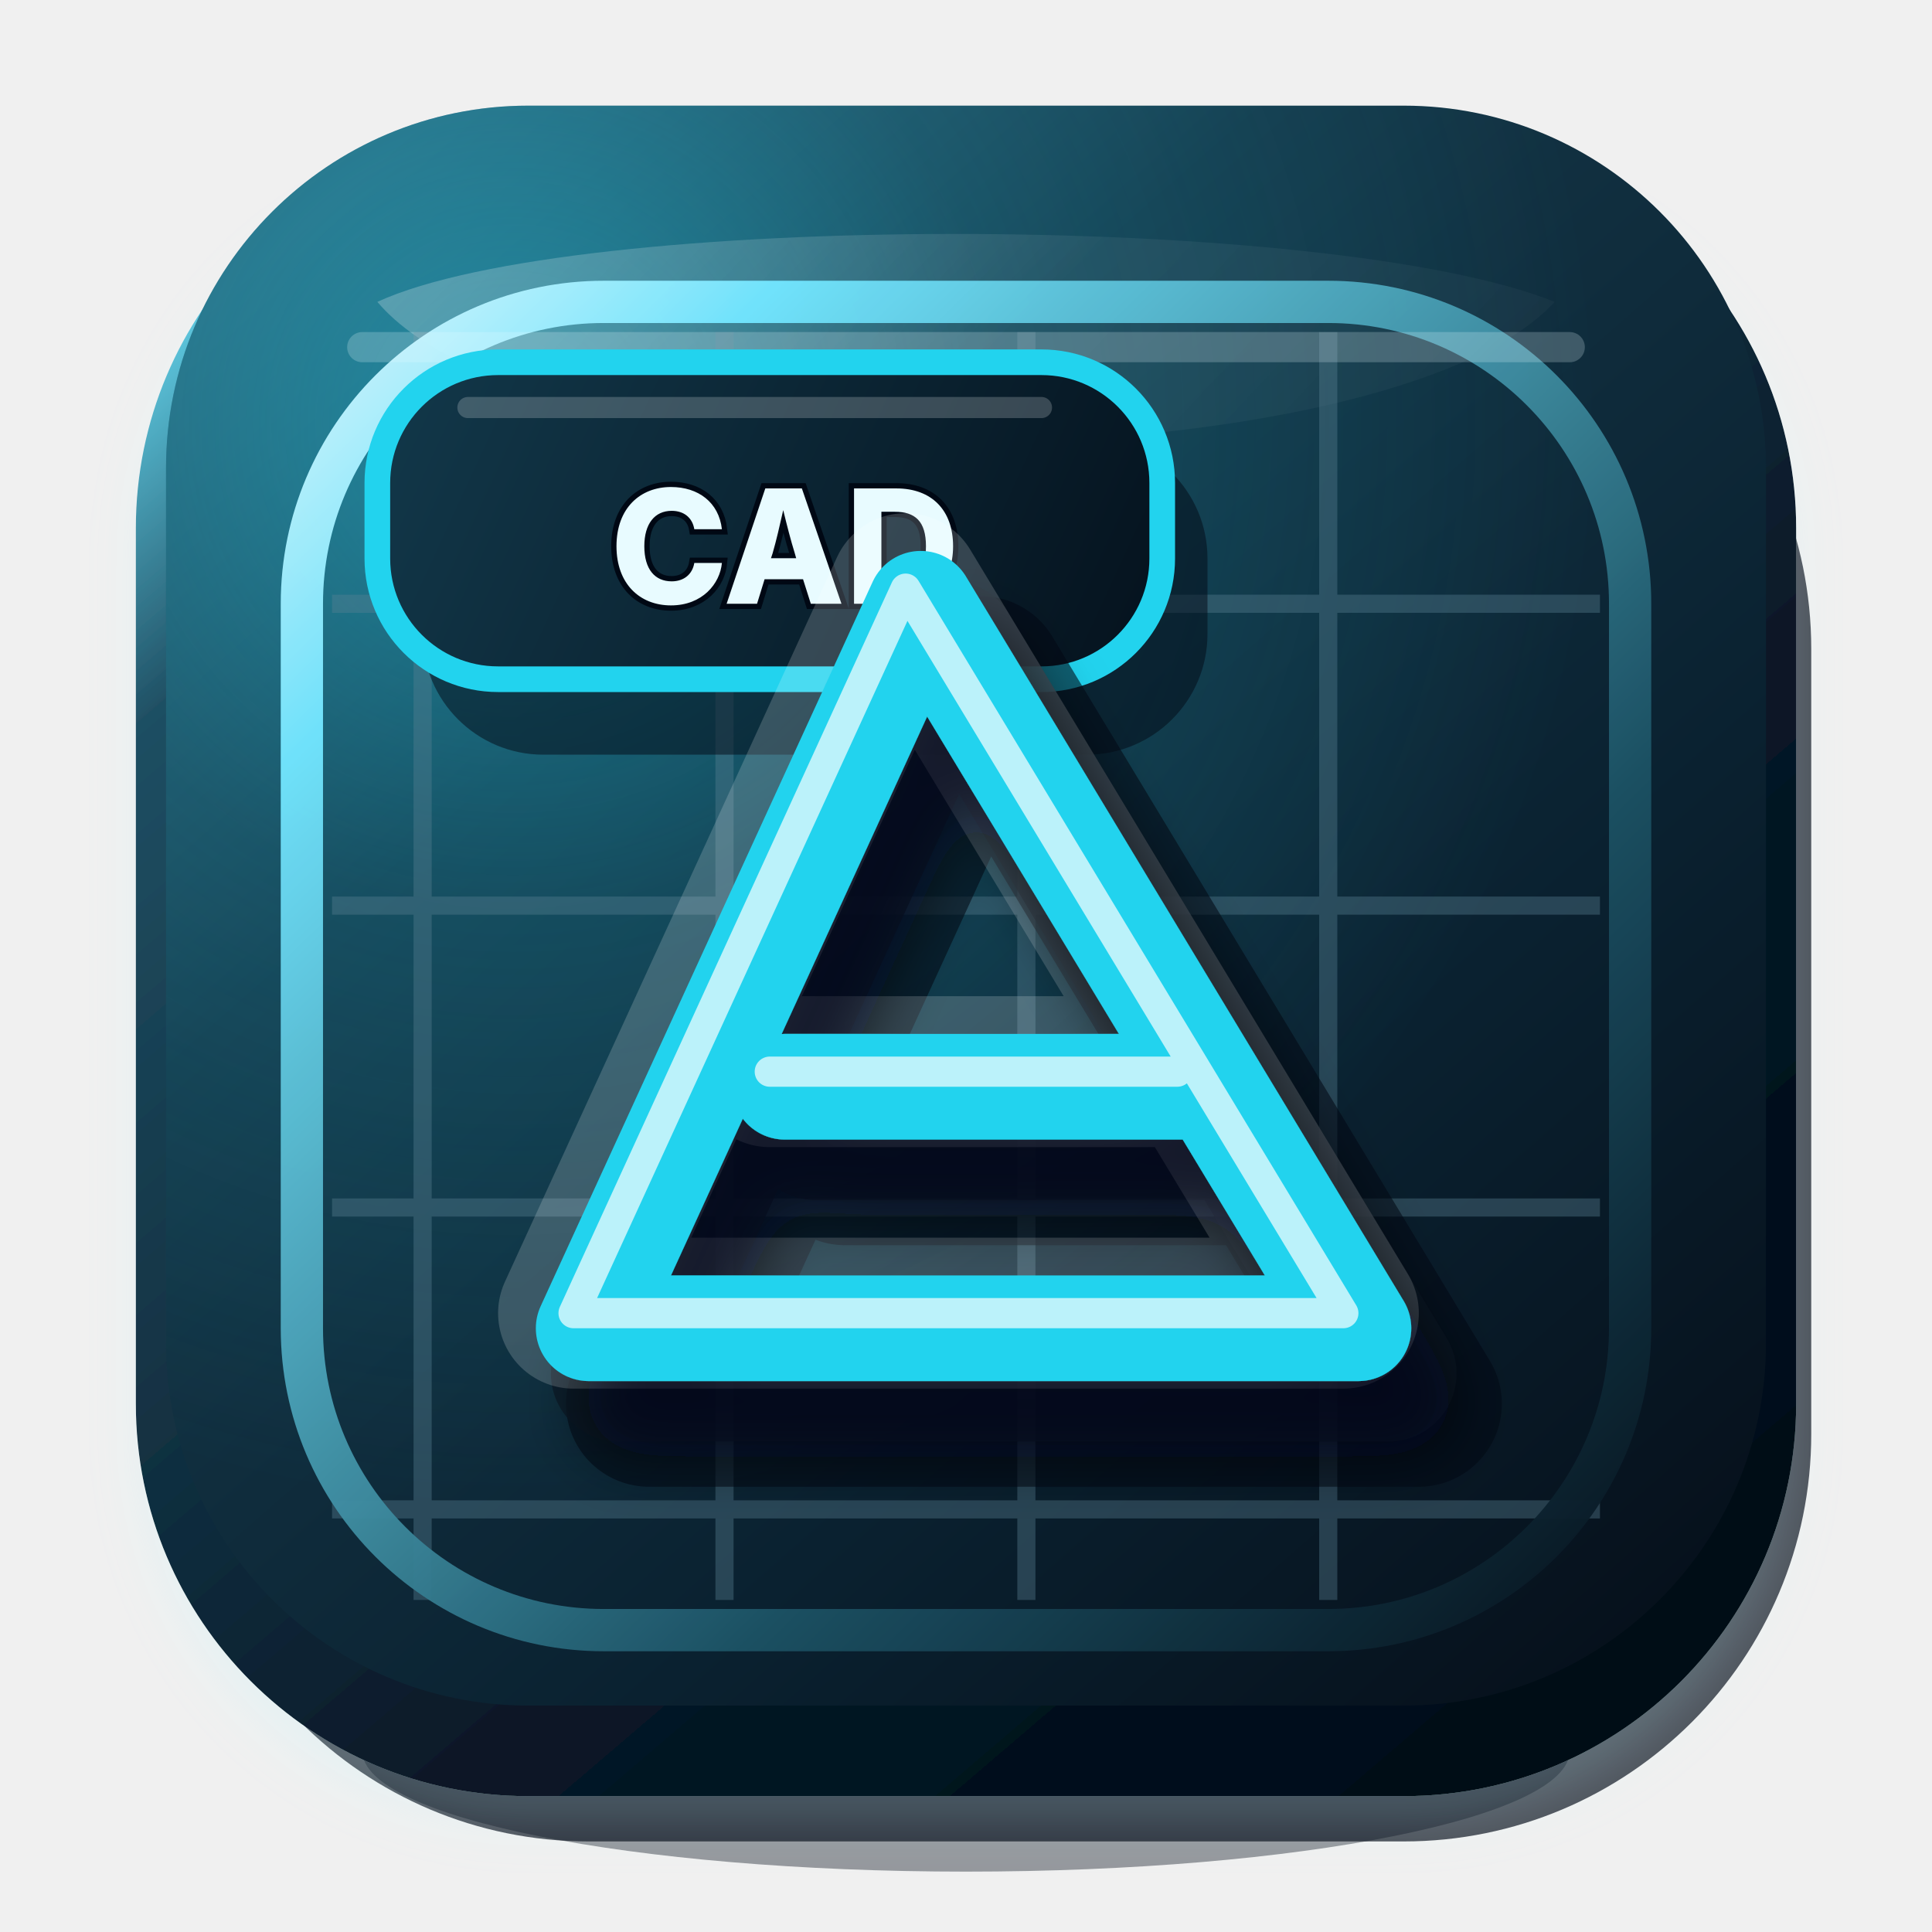
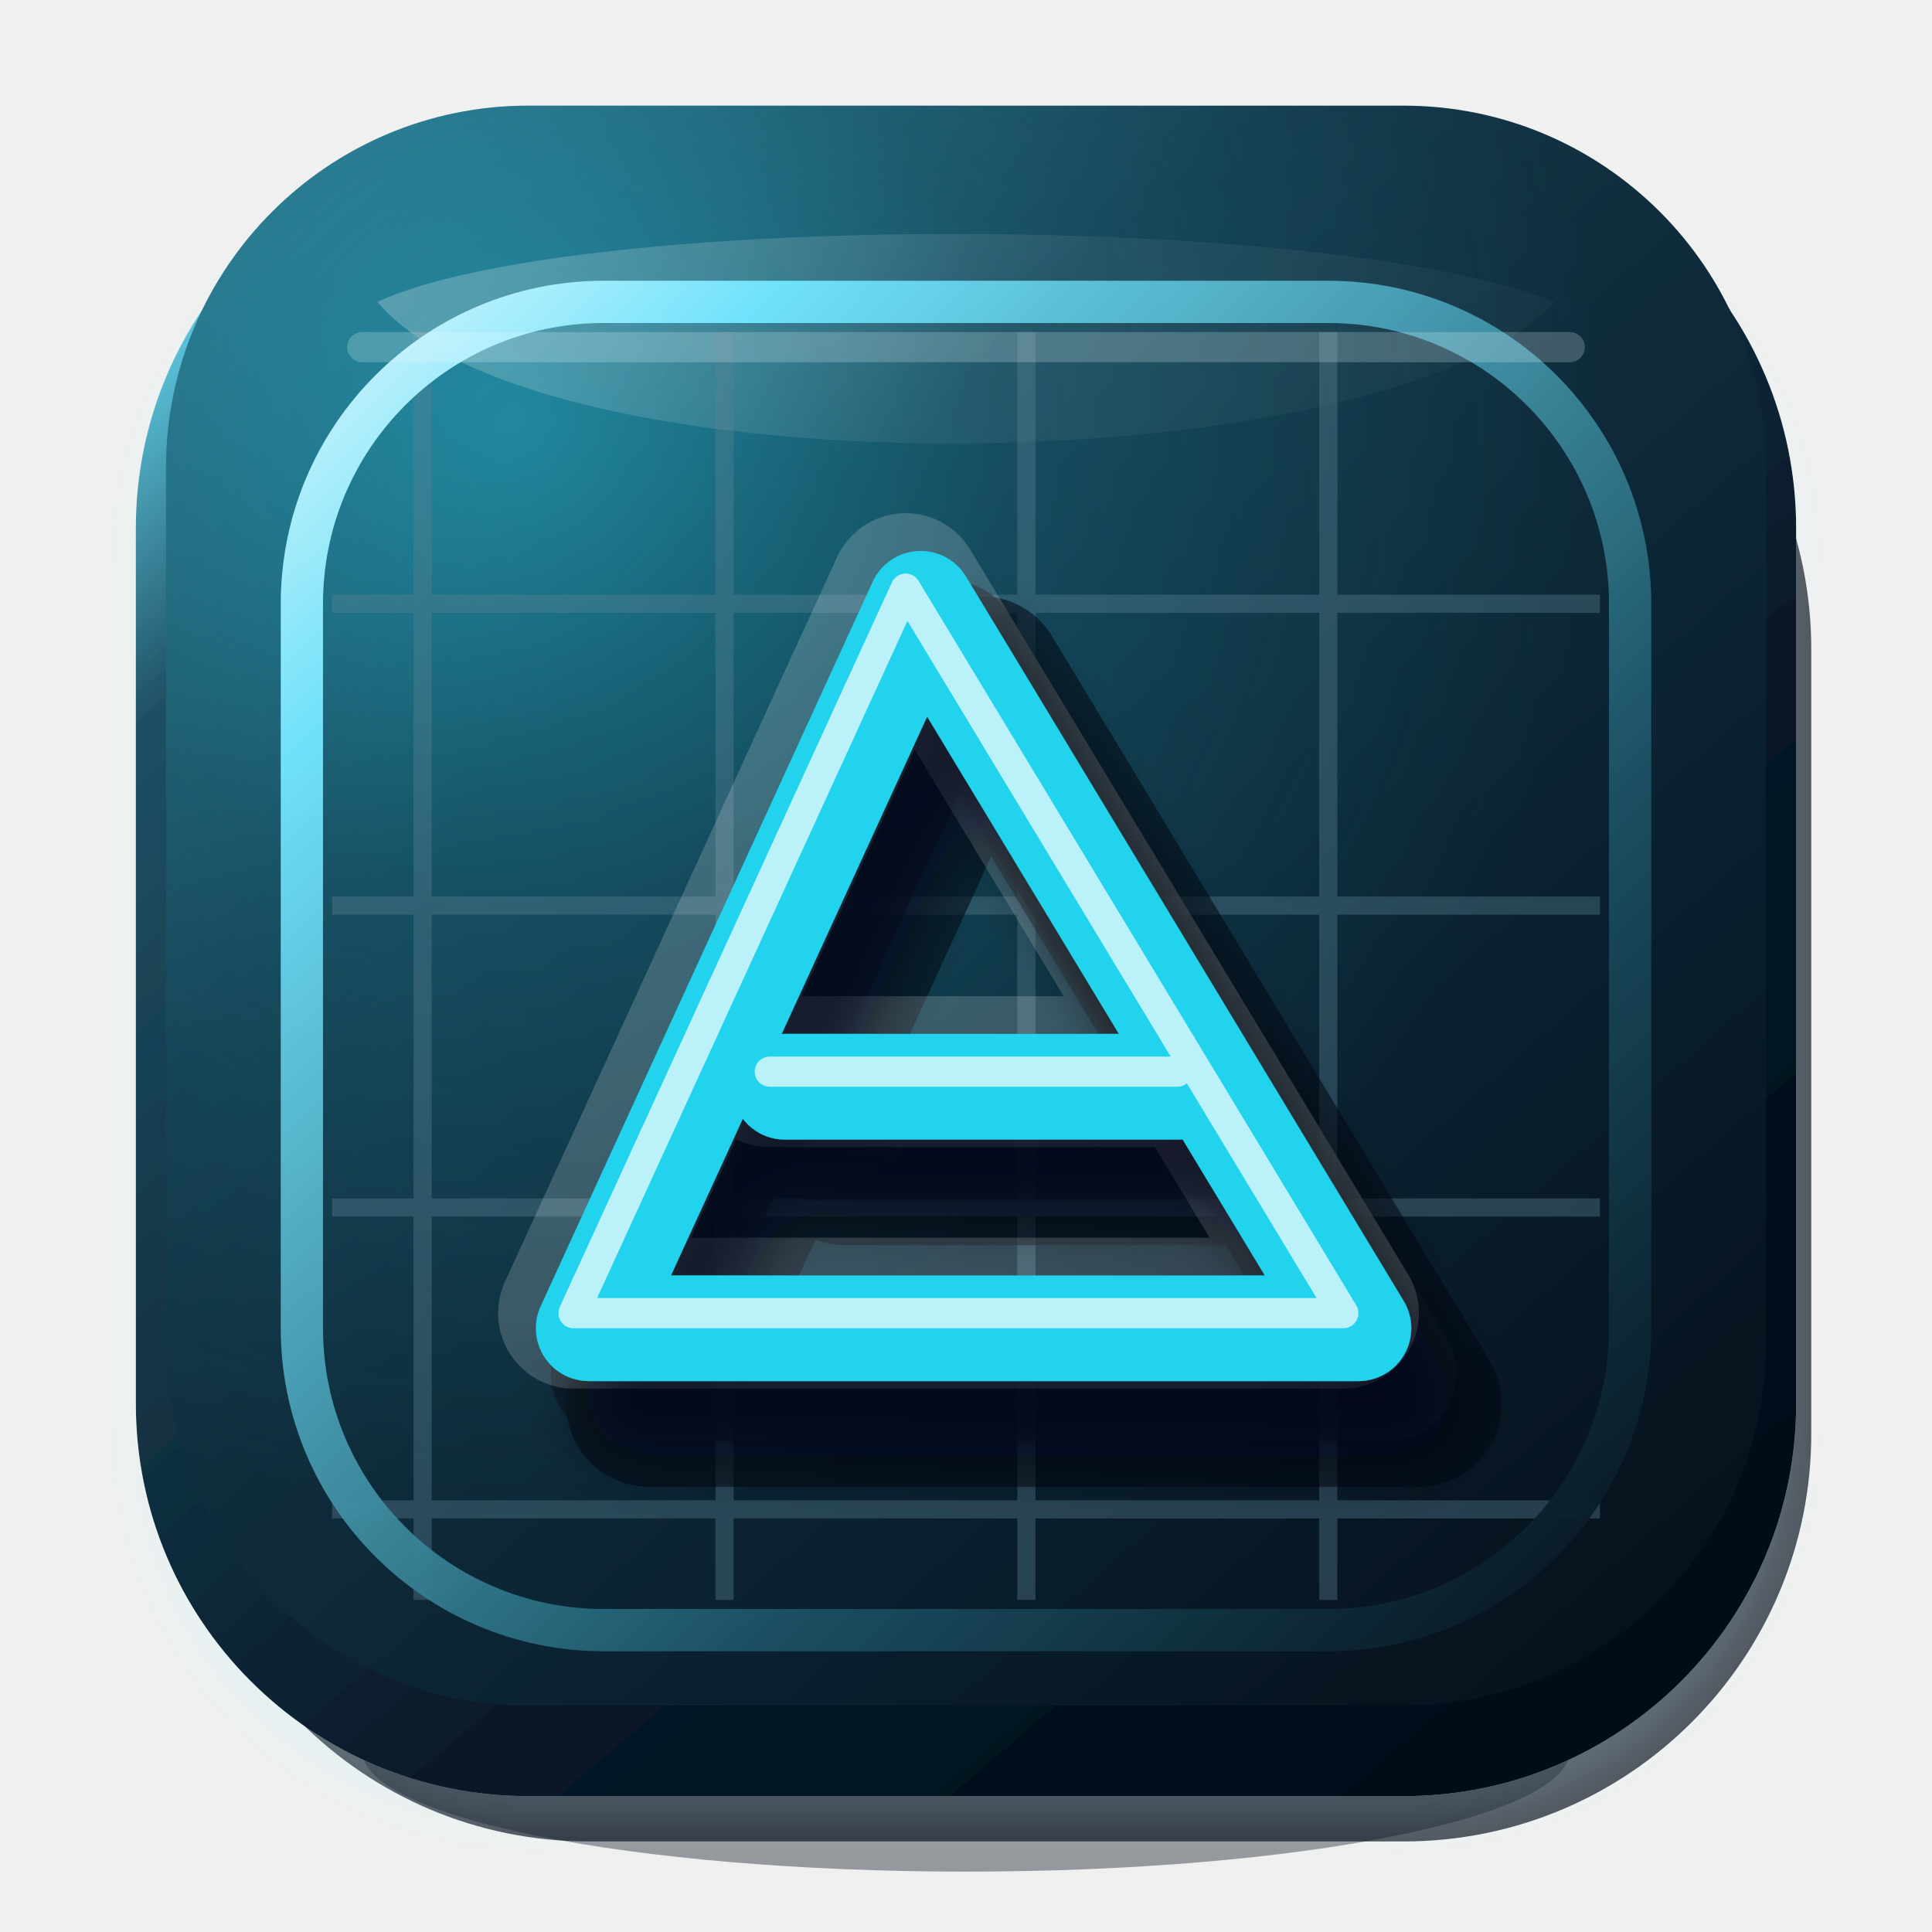
- <svg xmlns="http://www.w3.org/2000/svg" width="128" height="128" viewBox="0 0 128 128">
+ <svg xmlns="http://www.w3.org/2000/svg" width="128" height="128" viewBox="0 0 128 128" overflow="hidden">
  <defs>
    <linearGradient id="edge" x1="18" y1="10" x2="112" y2="120" gradientUnits="userSpaceOnUse">
      <stop offset="0" stop-color="#6ee7ff" />
      <stop offset="0.16" stop-color="#1f4f63" />
      <stop offset="0.62" stop-color="#071827" />
      <stop offset="1" stop-color="#020814" />
    </linearGradient>
    <linearGradient id="face" x1="22" y1="13" x2="108" y2="111" gradientUnits="userSpaceOnUse">
      <stop offset="0" stop-color="#2b5b6f" />
      <stop offset="0.28" stop-color="#143647" />
      <stop offset="0.68" stop-color="#0a2130" />
      <stop offset="1" stop-color="#06101b" />
-     </linearGradient>
-     <linearGradient id="badge" x1="26" y1="24" x2="78" y2="48" gradientUnits="userSpaceOnUse">
-       <stop offset="0" stop-color="#12384a" />
-       <stop offset="1" stop-color="#04101b" />
    </linearGradient>
    <linearGradient id="rim" x1="20" y1="18" x2="108" y2="108" gradientUnits="userSpaceOnUse">
      <stop offset="0" stop-color="#e8fbff" />
      <stop offset="0.18" stop-color="#72e6ff" />
      <stop offset="0.68" stop-color="#1c5264" />
      <stop offset="1" stop-color="#06111d" />
    </linearGradient>
    <radialGradient id="glow" cx="34" cy="28" r="72" gradientUnits="userSpaceOnUse">
      <stop offset="0" stop-color="#22d3ee" stop-opacity="0.46" />
      <stop offset="0.45" stop-color="#22d3ee" stop-opacity="0.16" />
      <stop offset="1" stop-color="#22d3ee" stop-opacity="0" />
    </radialGradient>
    <linearGradient id="shine" x1="24" y1="16" x2="86" y2="74" gradientUnits="userSpaceOnUse">
      <stop offset="0" stop-color="#ffffff" stop-opacity="0.36" />
      <stop offset="0.42" stop-color="#ffffff" stop-opacity="0.08" />
      <stop offset="1" stop-color="#ffffff" stop-opacity="0" />
    </linearGradient>
    <filter id="plateShadow" x="-28%" y="-26%" width="156%" height="166%">
      <feDropShadow dx="0" dy="15" stdDeviation="9" flood-color="#000814" flood-opacity="0.48" />
      <feDropShadow dx="0" dy="2" stdDeviation="1.5" flood-color="#b7f5ff" flood-opacity="0.18" />
    </filter>
    <filter id="glyphLift" x="-28%" y="-28%" width="156%" height="156%">
      <feDropShadow dx="3" dy="5" stdDeviation="2" flood-color="#000814" flood-opacity="0.62" />
    </filter>
  </defs>
  <ellipse cx="64" cy="116" rx="40" ry="8" fill="#000814" opacity="0.38" />
  <rect x="12" y="16" width="108" height="106" rx="27" fill="#020814" opacity="0.68" />
  <rect x="9" y="9" width="110" height="110" rx="26" fill="url(#edge)" filter="url(#plateShadow)" />
  <rect x="11" y="7" width="106" height="106" rx="24" fill="url(#face)" />
  <rect x="11" y="7" width="106" height="106" rx="24" fill="url(#glow)" />
  <path d="M25 20c13-6 63-6 78 0c-11 12-67 13-78 0z" fill="url(#shine)" opacity="0.72" />
  <path d="M28 22v84M48 22v84M68 22v84M88 22v84M22 40h84M22 60h84M22 80h84M22 100h84" fill="none" stroke="#5a8294" stroke-width="1.2" opacity="0.38" />
  <rect x="20" y="20" width="88" height="88" rx="20" fill="none" stroke="url(#rim)" stroke-width="2.8" opacity="0.96" />
  <path d="M24 23h80" fill="none" stroke="#e8fbff" stroke-width="2" stroke-linecap="round" opacity="0.22" />
-   <rect x="28" y="29" width="52" height="21" rx="8" fill="#020814" opacity="0.5" />
-   <rect x="25" y="24" width="52" height="21" rx="8" fill="url(#badge)" stroke="#22d3ee" stroke-width="1.7" />
-   <path d="M31 27h38" fill="none" stroke="#ffffff" stroke-width="1.4" stroke-linecap="round" opacity="0.2" />
-   <text x="52" y="40" text-anchor="middle" font-family="Cantarell, Inter, Arial, sans-serif" font-size="10.5" font-weight="800" fill="#e8fbff" stroke="#000814" stroke-width="0.7" paint-order="stroke">CAD</text>
  <path d="M39 88l22-48l29 48zM52 72h27M39 88h51" fill="none" stroke="#020814" stroke-width="11" stroke-linecap="round" stroke-linejoin="round" opacity="0.58" transform="translate(4 5)" />
  <path d="M39 88l22-48l29 48zM52 72h27M39 88h51" fill="none" stroke="#0b1724" stroke-width="9" stroke-linecap="round" stroke-linejoin="round" opacity="0.72" transform="translate(2 3)" />
  <path d="M39 88l22-48l29 48zM52 72h27M39 88h51" fill="none" stroke="#ffffff" stroke-width="10" stroke-linecap="round" stroke-linejoin="round" opacity="0.18" transform="translate(-1 -1)" />
  <path d="M39 88l22-48l29 48zM52 72h27M39 88h51" fill="none" stroke="#22d3ee" stroke-width="7" stroke-linecap="round" stroke-linejoin="round" filter="url(#glyphLift)" />
  <path d="M39 88l22-48l29 48zM52 72h27M39 88h51" fill="none" stroke="#f7fdff" stroke-width="2" stroke-linecap="round" stroke-linejoin="round" opacity="0.72" transform="translate(-1 -1)" />
</svg>
